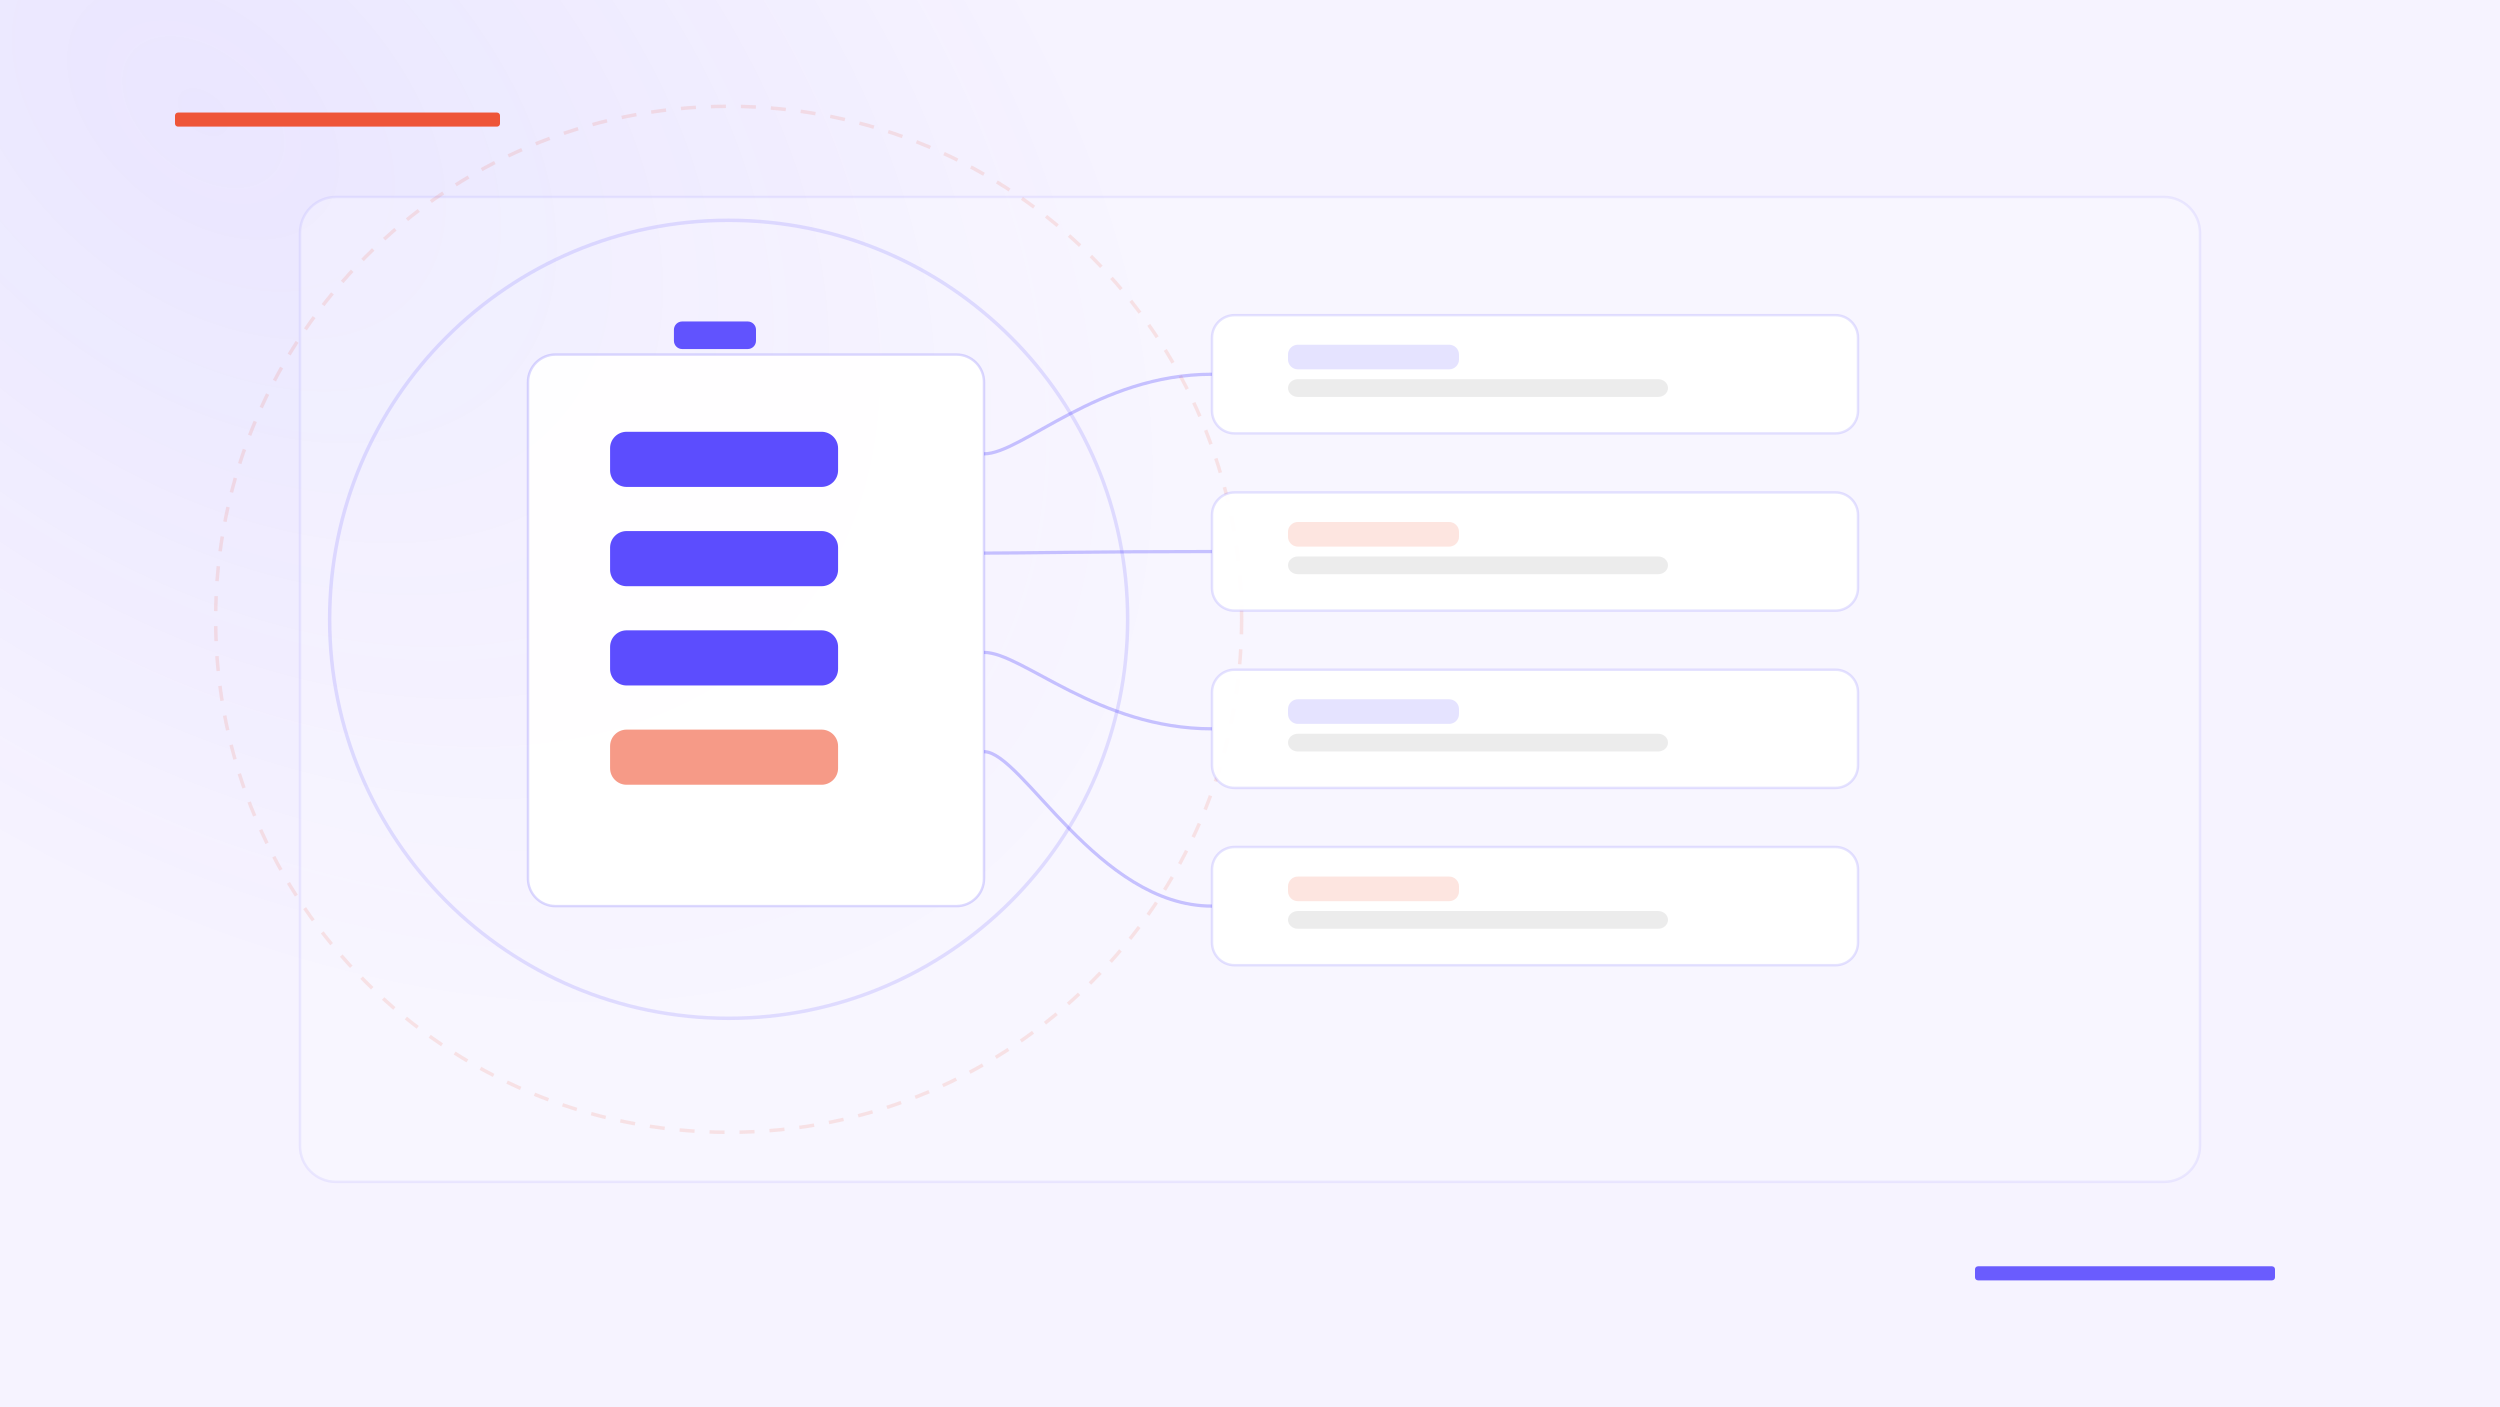
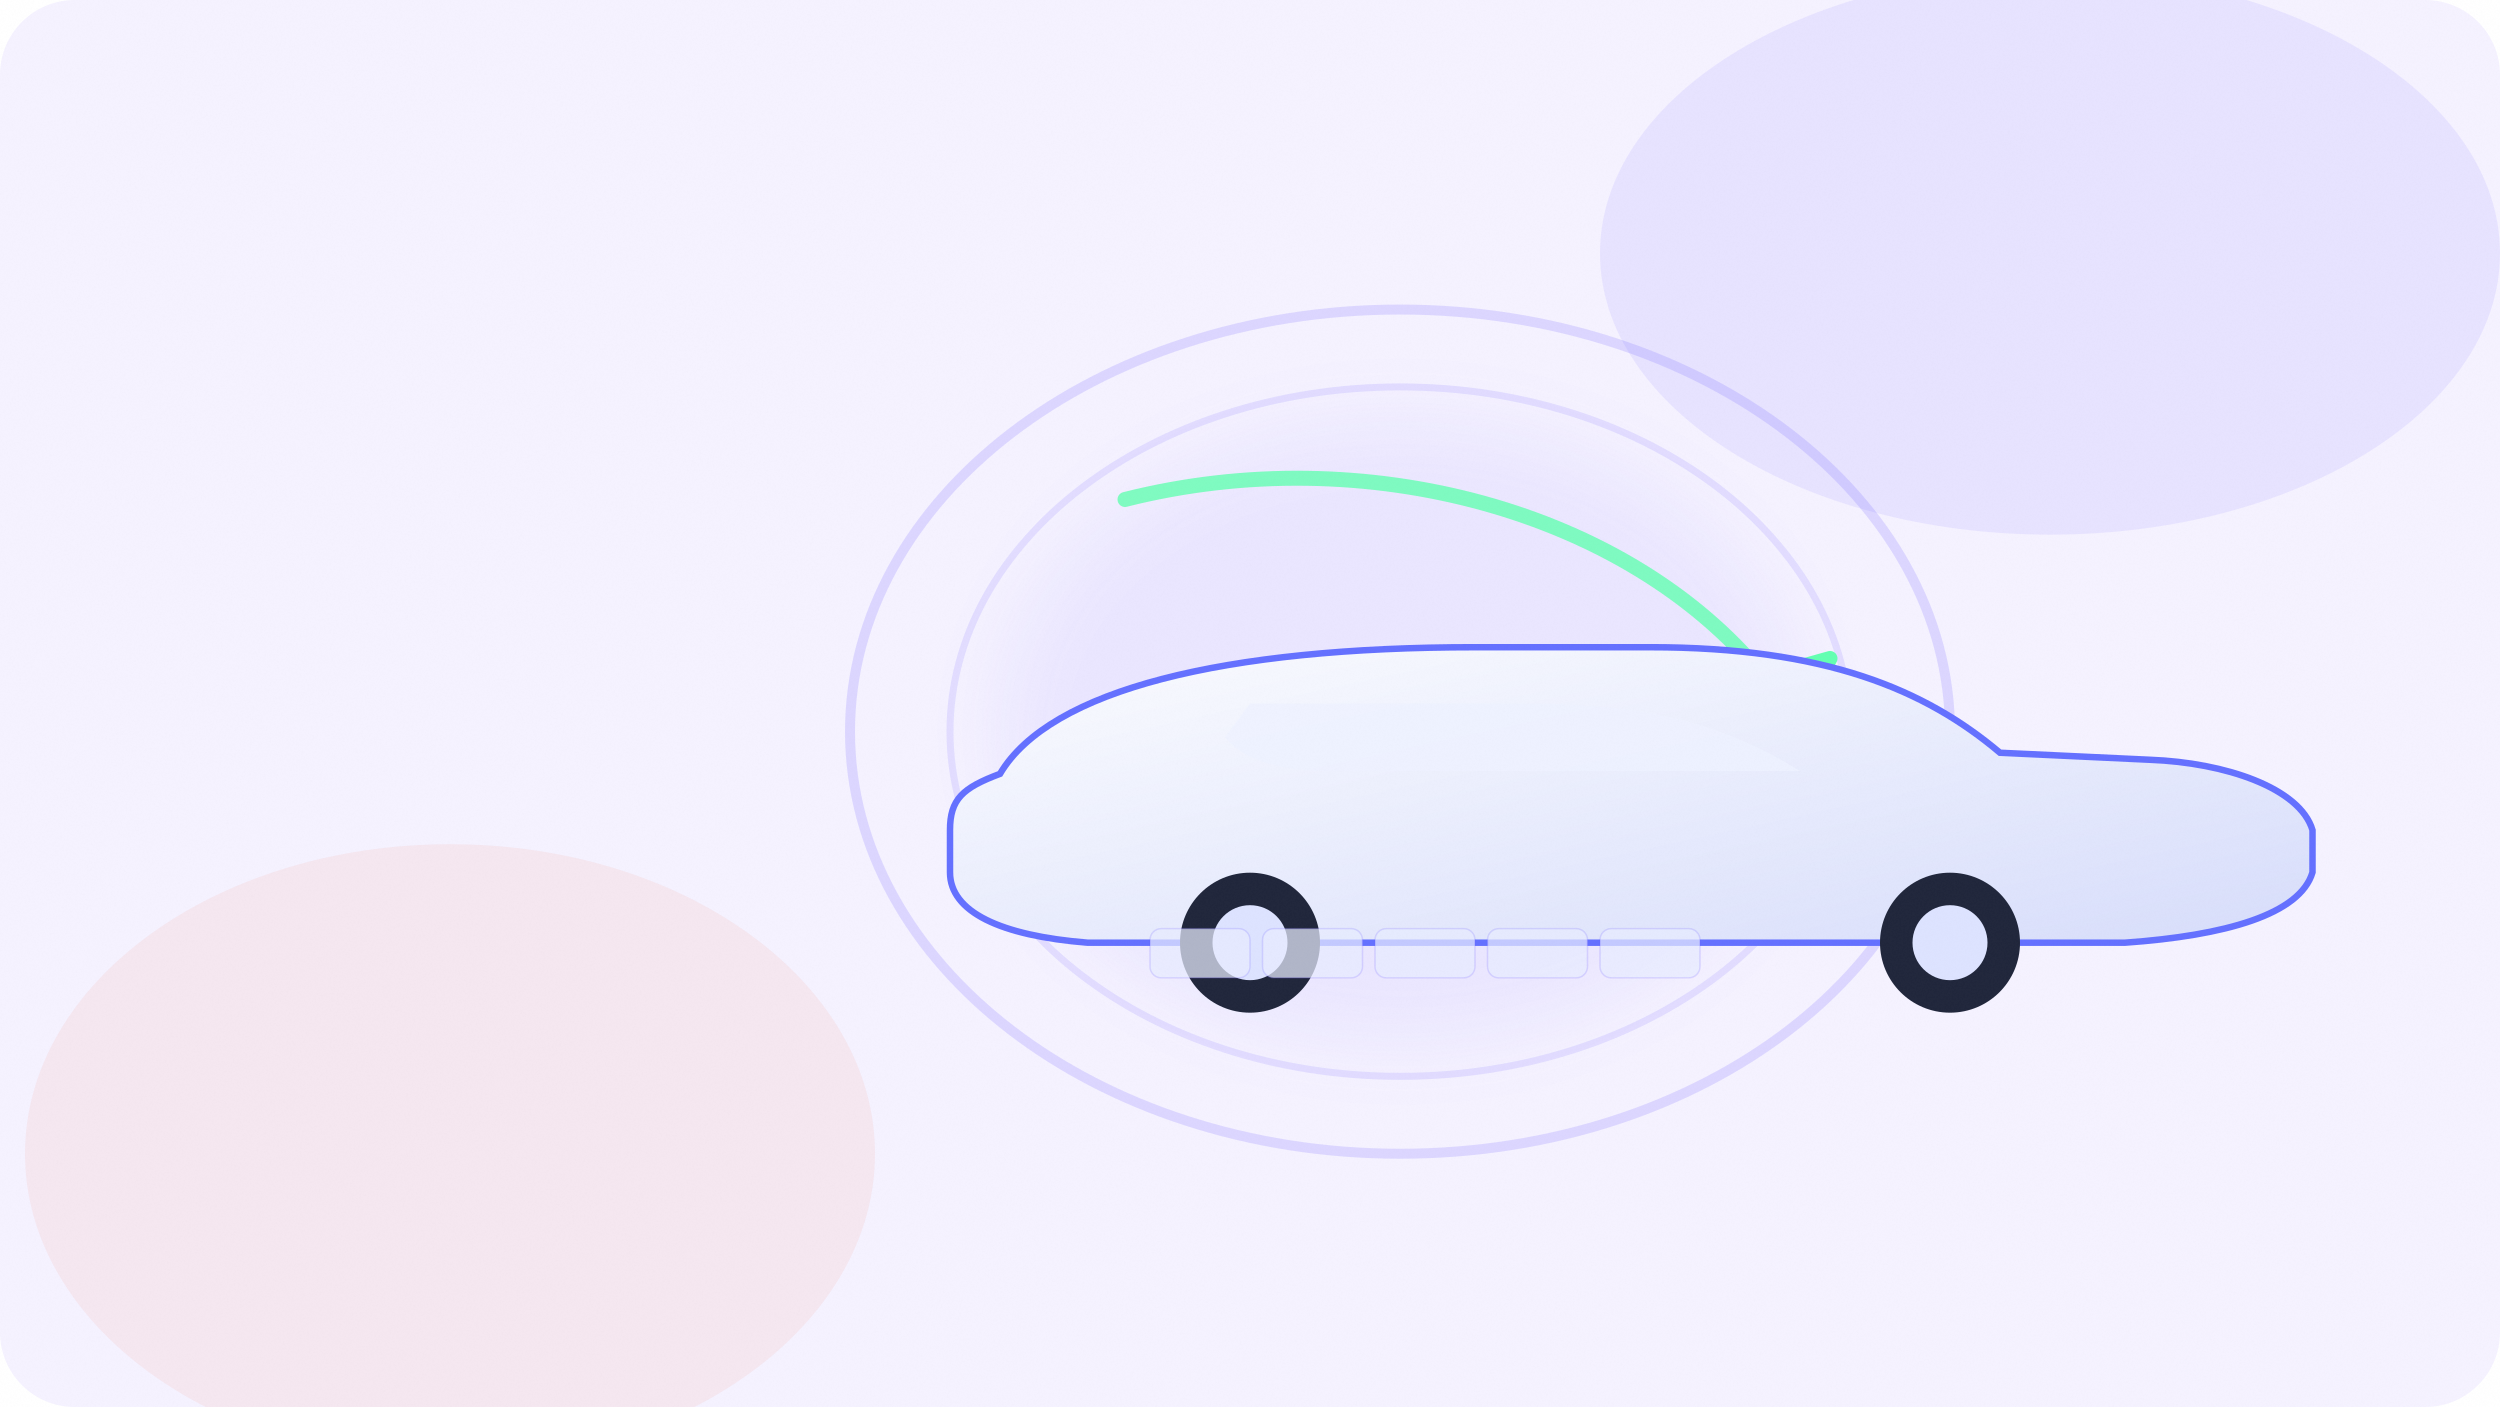
<svg xmlns="http://www.w3.org/2000/svg" width="1672" height="941" viewBox="0 0 1672 941" fill="none">
  <defs>
-     <linearGradient id="bgGradient" x1="0" y1="0" x2="1672" y2="941">
-       <stop offset="0%" stop-color="#F6F3FF" />
-       <stop offset="42%" stop-color="#F0ECFF" />
-       <stop offset="100%" stop-color="#E7E1FF" />
+     <linearGradient id="bg" x1="0" y1="0" x2="1672" y2="941">
+       <stop offset="0%" stop-color="#F5F2FF" />
+       <stop offset="100%" stop-color="#E8E1FF" />
    </linearGradient>
-     <radialGradient id="violetGlow" cx="0" cy="0" r="1" gradientUnits="userSpaceOnUse" gradientTransform="translate(133.76 75.28) rotate(40) scale(752.4 489.32)">
-       <stop offset="0%" stop-color="#4736FE" stop-opacity="0.9" />
-       <stop offset="100%" stop-color="#4736FE" stop-opacity="0" />
-     </radialGradient>
-     <radialGradient id="emberGlow" cx="0" cy="0" r="1" gradientUnits="userSpaceOnUse" gradientTransform="translate(1404.48 583.42) rotate(210) scale(468.16 357.58)">
-       <stop offset="0%" stop-color="#EF4523" stop-opacity="0.65" />
-       <stop offset="100%" stop-color="#EF4523" stop-opacity="0" />
-     </radialGradient>
-     <filter id="softGlow" x="-40%" y="-40%" width="180%" height="180%">
-       <feGaussianBlur stdDeviation="13.376" result="blur" />
-       <feMerge>
-         <feMergeNode in="blur" />
-         <feMergeNode in="SourceGraphic" />
-       </feMerge>
+     <linearGradient id="halo" x1="0" y1="0" x2="1" y2="1">
+       <stop offset="0%" stop-color="#6B5BFF" stop-opacity="0.34" />
+       <stop offset="100%" stop-color="#63FFB1" stop-opacity="0.14" />
+     </linearGradient>
+     <linearGradient id="metal" x1="0" y1="0" x2="1" y2="1">
+       <stop offset="0%" stop-color="#FBFCFF" />
+       <stop offset="100%" stop-color="#D7DDFB" />
+     </linearGradient>
+     <filter id="soft" x="-30%" y="-30%" width="160%" height="160%">
+       <feGaussianBlur stdDeviation="24" />
    </filter>
-     <filter id="fineGlow" x="-30%" y="-30%" width="160%" height="160%">
-       <feGaussianBlur stdDeviation="3.678" result="blur" />
-       <feMerge>
-         <feMergeNode in="blur" />
-         <feMergeNode in="SourceGraphic" />
-       </feMerge>
+     <filter id="grain">
+       <feTurbulence type="fractalNoise" baseFrequency="0.8" numOctaves="2" stitchTiles="stitch" />
+       <feColorMatrix type="saturate" values="0" />
+       <feComponentTransfer>
+         <feFuncA type="table" tableValues="0 0 0.035 0.05" />
+       </feComponentTransfer>
    </filter>
  </defs>
-   <rect width="1672" height="941" fill="url(#bgGradient)" />
-   <rect width="1672" height="941" fill="url(#violetGlow)" opacity="0.08" />
-   <rect x="117.04" y="75.28" width="217.36" height="9.41" rx="2" fill="rgba(239,69,35,0.9)" />
-   <rect x="1320.88" y="846.9" width="200.64" height="9.41" rx="2" fill="rgba(71,54,254,0.8)" />
-   <g>
-     <rect x="200.64" y="131.74" width="1270.72" height="658.7" rx="24" fill="rgba(255,255,255,0.24)" stroke="rgba(71,54,254,0.08)" stroke-width="1.672" />
-     <circle cx="487.314" cy="414.191" r="266.851" stroke="rgba(71,54,254,0.14)" stroke-width="2.341" fill="none" />
-     <circle cx="487.314" cy="414.191" r="343.094" stroke="rgba(239,69,35,0.12)" stroke-width="2.341" fill="none" stroke-dasharray="10.032 10.032" />
-     <rect x="353.126" y="237.132" width="304.973" height="368.872" rx="18.392" fill="rgba(255,255,255,0.96)" stroke="rgba(71,54,254,0.18)" stroke-width="1.672" />
-     <rect x="450.718" y="215" width="54.895" height="18.444" rx="5.533" fill="rgba(71,54,254,0.84)" />
-     <rect x="408.022" y="288.774" width="152.486" height="36.887" rx="11.066" fill="rgba(71,54,254,0.88)" />
-     <rect x="408.022" y="355.171" width="152.486" height="36.887" rx="11.066" fill="rgba(71,54,254,0.88)" />
-     <rect x="408.022" y="421.568" width="152.486" height="36.887" rx="11.066" fill="rgba(71,54,254,0.88)" />
-     <rect x="408.022" y="487.965" width="152.486" height="36.887" rx="11.066" fill="rgba(239,69,35,0.54)" />
-     <path d="M 658.099 303.529 C 683.514 303.529, 734.342 250.306, 810.586 250.306" stroke="rgba(71,54,254,0.28)" stroke-width="2.174" fill="none" />
-     <path d="M 658.099 369.926 C 683.514 369.926, 734.342 368.872, 810.586 368.872" stroke="rgba(71,54,254,0.28)" stroke-width="2.174" fill="none" />
-     <path d="M 658.099 436.323 C 683.514 436.323, 734.342 487.438, 810.586 487.438" stroke="rgba(71,54,254,0.28)" stroke-width="2.174" fill="none" />
-     <path d="M 658.099 502.72 C 683.514 502.72, 734.342 606.004, 810.586 606.004" stroke="rgba(71,54,254,0.28)" stroke-width="2.174" fill="none" />
-     <rect x="810.586" y="210.784" width="432.045" height="79.044" rx="15.048" fill="rgba(255,255,255,0.95)" stroke="rgba(71,54,254,0.14)" stroke-width="1.672" />
-     <rect x="861.414" y="230.545" width="114.365" height="16.467" rx="6.587" fill="rgba(71,54,254,0.14)" />
-     <rect x="861.414" y="253.599" width="254.144" height="11.857" rx="6.587" fill="rgba(22,22,22,0.08)" />
-     <rect x="810.586" y="329.35" width="432.045" height="79.044" rx="15.048" fill="rgba(255,255,255,0.95)" stroke="rgba(71,54,254,0.14)" stroke-width="1.672" />
-     <rect x="861.414" y="349.111" width="114.365" height="16.467" rx="6.587" fill="rgba(239,69,35,0.14)" />
-     <rect x="861.414" y="372.166" width="254.144" height="11.857" rx="6.587" fill="rgba(22,22,22,0.08)" />
-     <rect x="810.586" y="447.916" width="432.045" height="79.044" rx="15.048" fill="rgba(255,255,255,0.95)" stroke="rgba(71,54,254,0.14)" stroke-width="1.672" />
-     <rect x="861.414" y="467.677" width="114.365" height="16.467" rx="6.587" fill="rgba(71,54,254,0.14)" />
-     <rect x="861.414" y="490.731" width="254.144" height="11.857" rx="6.587" fill="rgba(22,22,22,0.08)" />
-     <rect x="810.586" y="566.482" width="432.045" height="79.044" rx="15.048" fill="rgba(255,255,255,0.95)" stroke="rgba(71,54,254,0.14)" stroke-width="1.672" />
-     <rect x="861.414" y="586.243" width="114.365" height="16.467" rx="6.587" fill="rgba(239,69,35,0.14)" />
-     <rect x="861.414" y="609.298" width="254.144" height="11.857" rx="6.587" fill="rgba(22,22,22,0.08)" />
+   <rect width="1672" height="941" rx="50" fill="url(#bg)" />
+   <ellipse cx="300.96" cy="771.62" rx="284.24" ry="207.02" fill="#EF4523" opacity="0.07" />
+   <ellipse cx="1371.04" cy="169.38" rx="300.96" ry="188.2" fill="#6B5BFF" opacity="0.1" />
+   <ellipse cx="936.32" cy="489.32" rx="267.52" ry="207.02" fill="#6B5BFF" opacity="0.08" filter="url(#soft)" />
+   <ellipse cx="936.32" cy="489.32" rx="367.84" ry="282.3" stroke="#6B5BFF" stroke-width="6.688" opacity="0.18" />
+   <ellipse cx="936.32" cy="489.32" rx="300.96" ry="230.545" stroke="#6B5BFF" stroke-width="4.682" opacity="0.14" />
+   <path d="M 752.4 334.055 A 367.84 282.3 0 0 1 1178.76 451.68" stroke="#63FFB1" stroke-width="10.032" stroke-linecap="round" opacity="0.8" />
+   <path d="M 1190.464 449.798 l 33.44 -9.41 l -13.376 24.466" fill="none" stroke="#63FFB1" stroke-width="10.032" stroke-linecap="round" stroke-linejoin="round" />
+   <g transform="translate(635.36 432.86)">
+     <path d="M 33.44 84.69 C 66.88 28.23, 183.92 0, 351.12 0 H 468.16 C 585.2 0, 652.08 28.23, 702.24 70.575 L 802.56 75.28 C 852.72 77.162, 902.88 94.1, 911.24 122.33 L 911.24 150.56 C 902.88 178.79, 852.72 192.905, 785.84 197.61 H 91.96 C 33.44 192.905, 0 176.908, 0 150.56 V 122.33 C 0 101.628, 8.36 94.1, 33.44 84.69 Z" fill="url(#metal)" stroke="#6470FF" stroke-width="4.347" />
+     <path d="M 200.64 37.64 H 384.56 C 468.16 37.64, 518.32 51.755, 568.48 82.808 H 250.8 C 217.36 82.808, 193.952 73.398, 183.92 60.224 Z" fill="#EEF2FF" opacity="0.82" />
+     <circle cx="200.64" cy="197.61" r="46.816" fill="#20263B" />
+     <circle cx="200.64" cy="197.61" r="25.08" fill="#DDE3FF" />
+     <circle cx="668.8" cy="197.61" r="46.816" fill="#20263B" />
+     <circle cx="668.8" cy="197.61" r="25.08" fill="#DDE3FF" />
  </g>
+   <g opacity="0.72">
+     <rect x="769.12" y="621.06" width="66.88" height="32.935" rx="7.528" fill="#E7EBFF" stroke="#6B5BFF" stroke-opacity="0.25" />
+     <rect x="844.36" y="621.06" width="66.88" height="32.935" rx="7.528" fill="#E7EBFF" stroke="#6B5BFF" stroke-opacity="0.25" />
+     <rect x="919.6" y="621.06" width="66.88" height="32.935" rx="7.528" fill="#E7EBFF" stroke="#6B5BFF" stroke-opacity="0.25" />
+     <rect x="994.84" y="621.06" width="66.88" height="32.935" rx="7.528" fill="#E7EBFF" stroke="#6B5BFF" stroke-opacity="0.25" />
+     <rect x="1070.08" y="621.06" width="66.88" height="32.935" rx="7.528" fill="#E7EBFF" stroke="#6B5BFF" stroke-opacity="0.25" />
+   </g>
+   <rect width="1672" height="941" rx="50" filter="url(#grain)" opacity="0.4" />
</svg>
